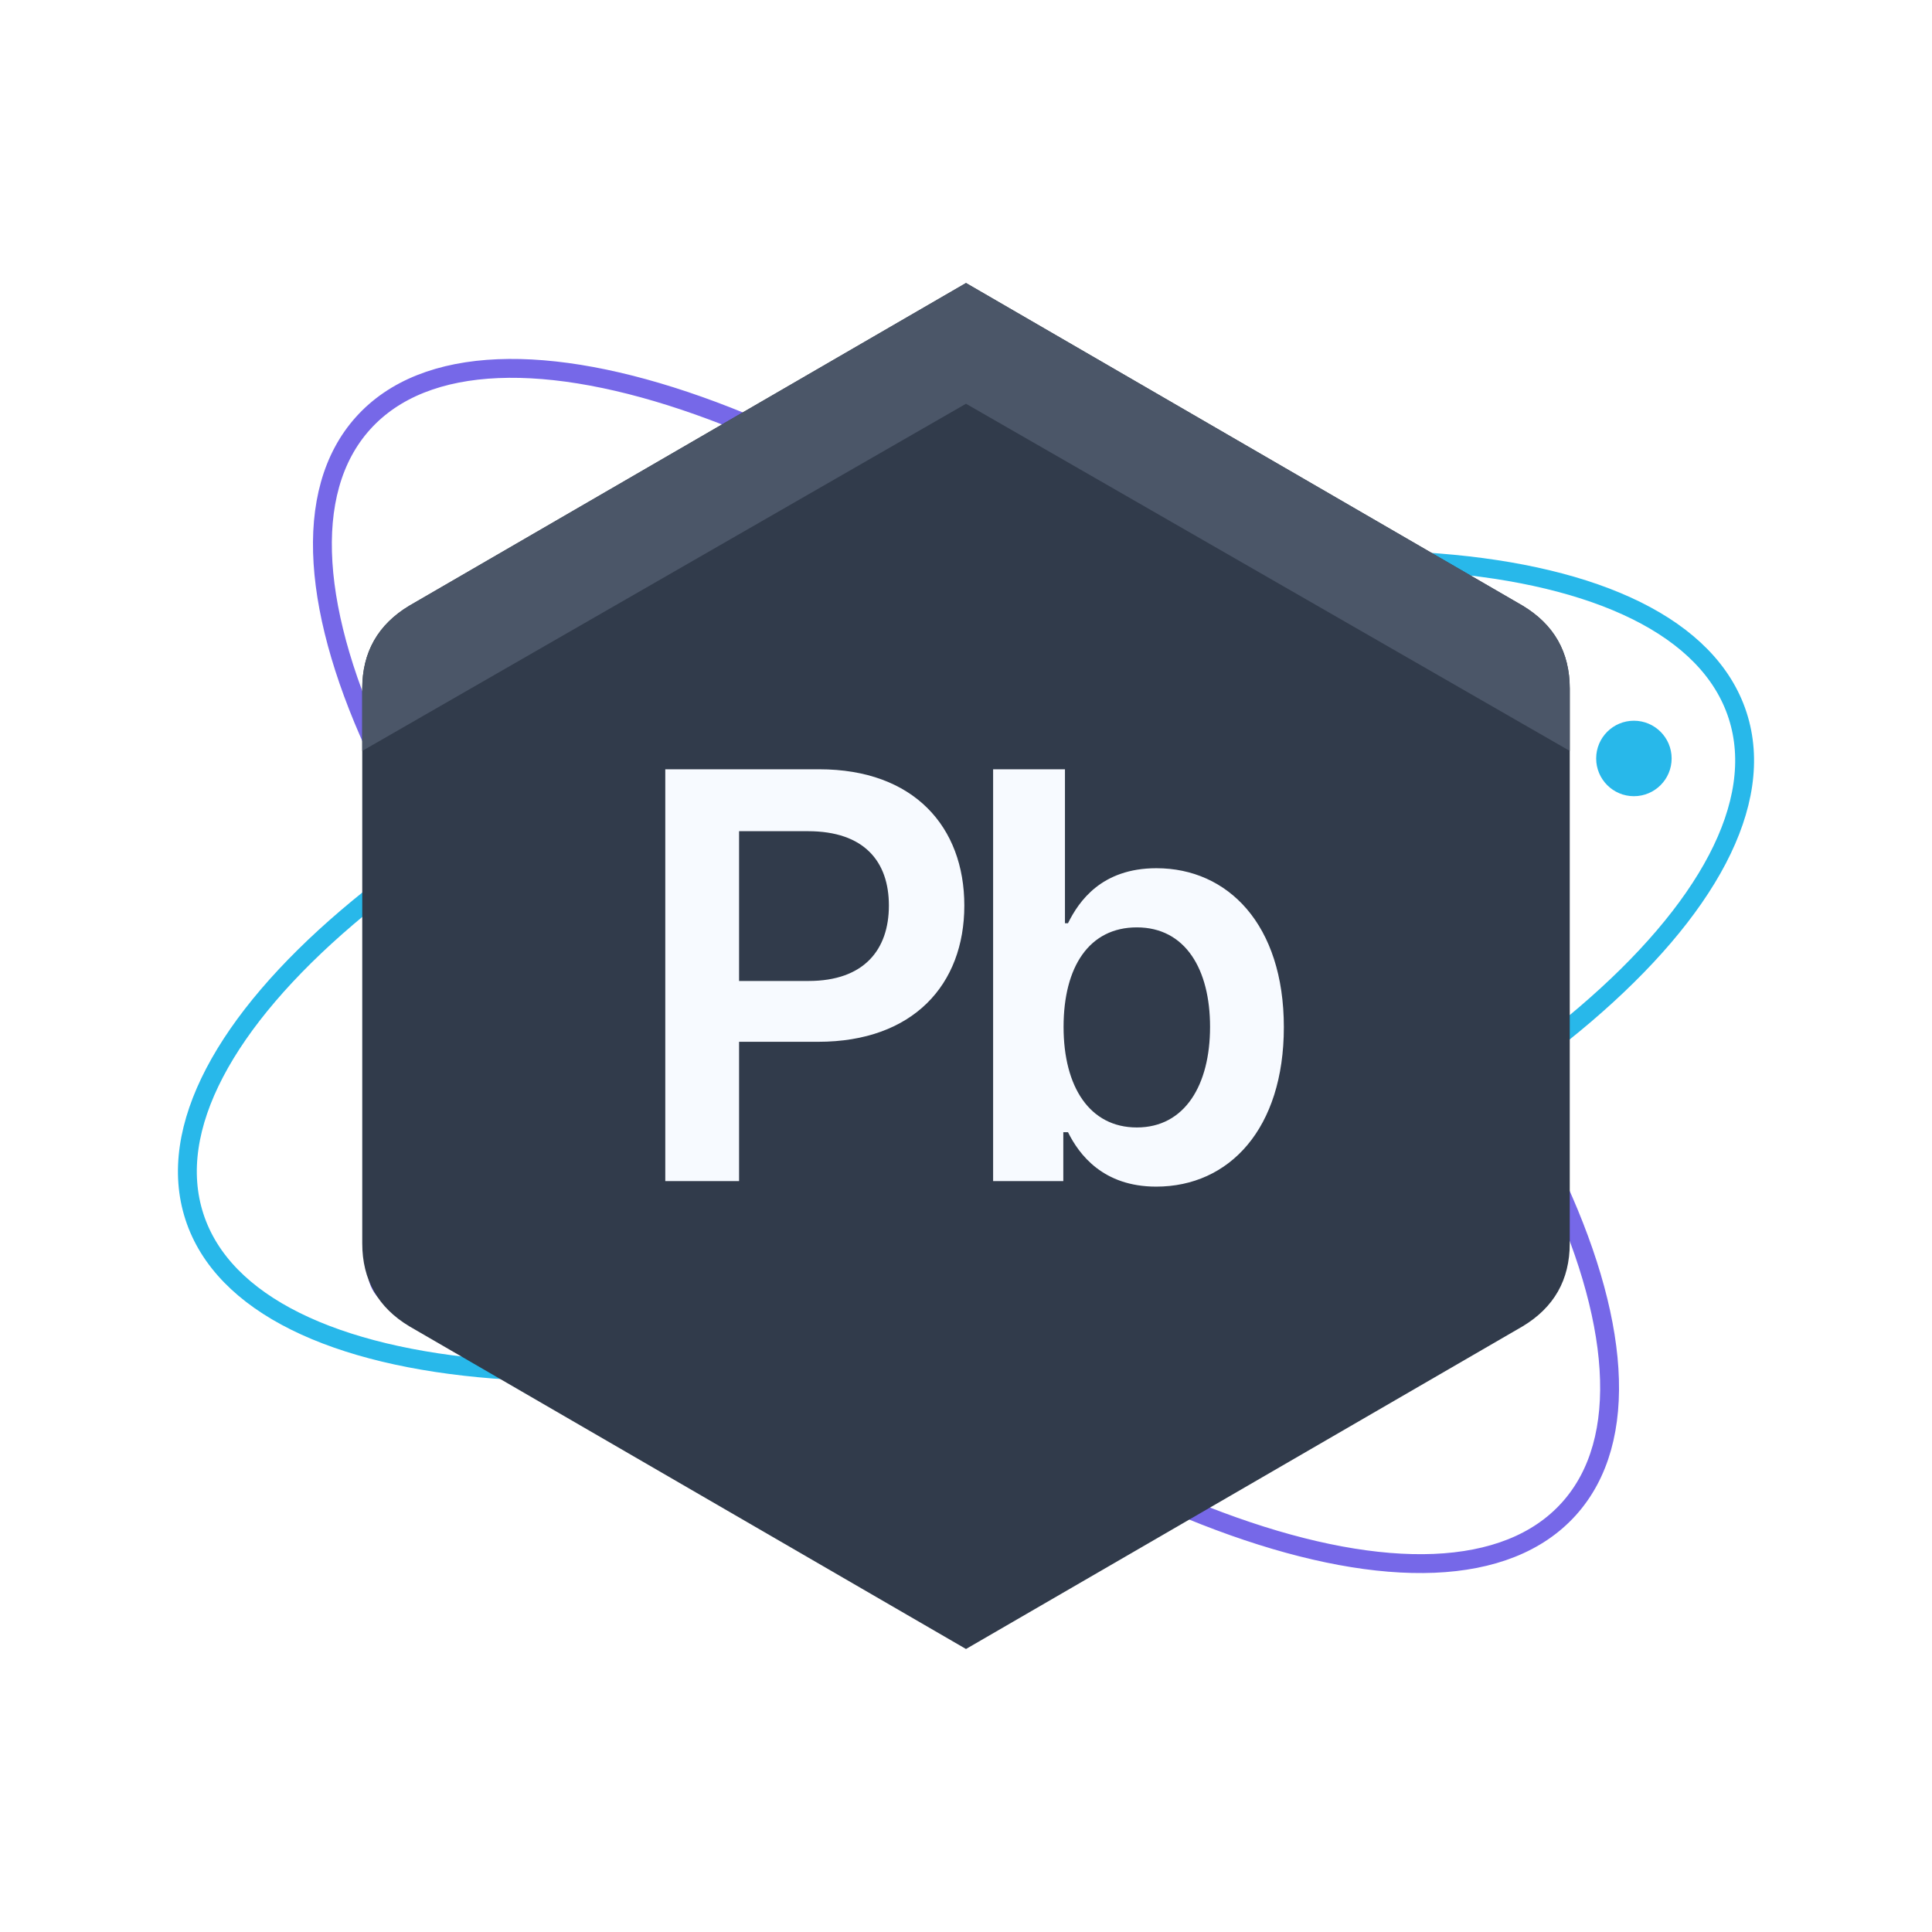
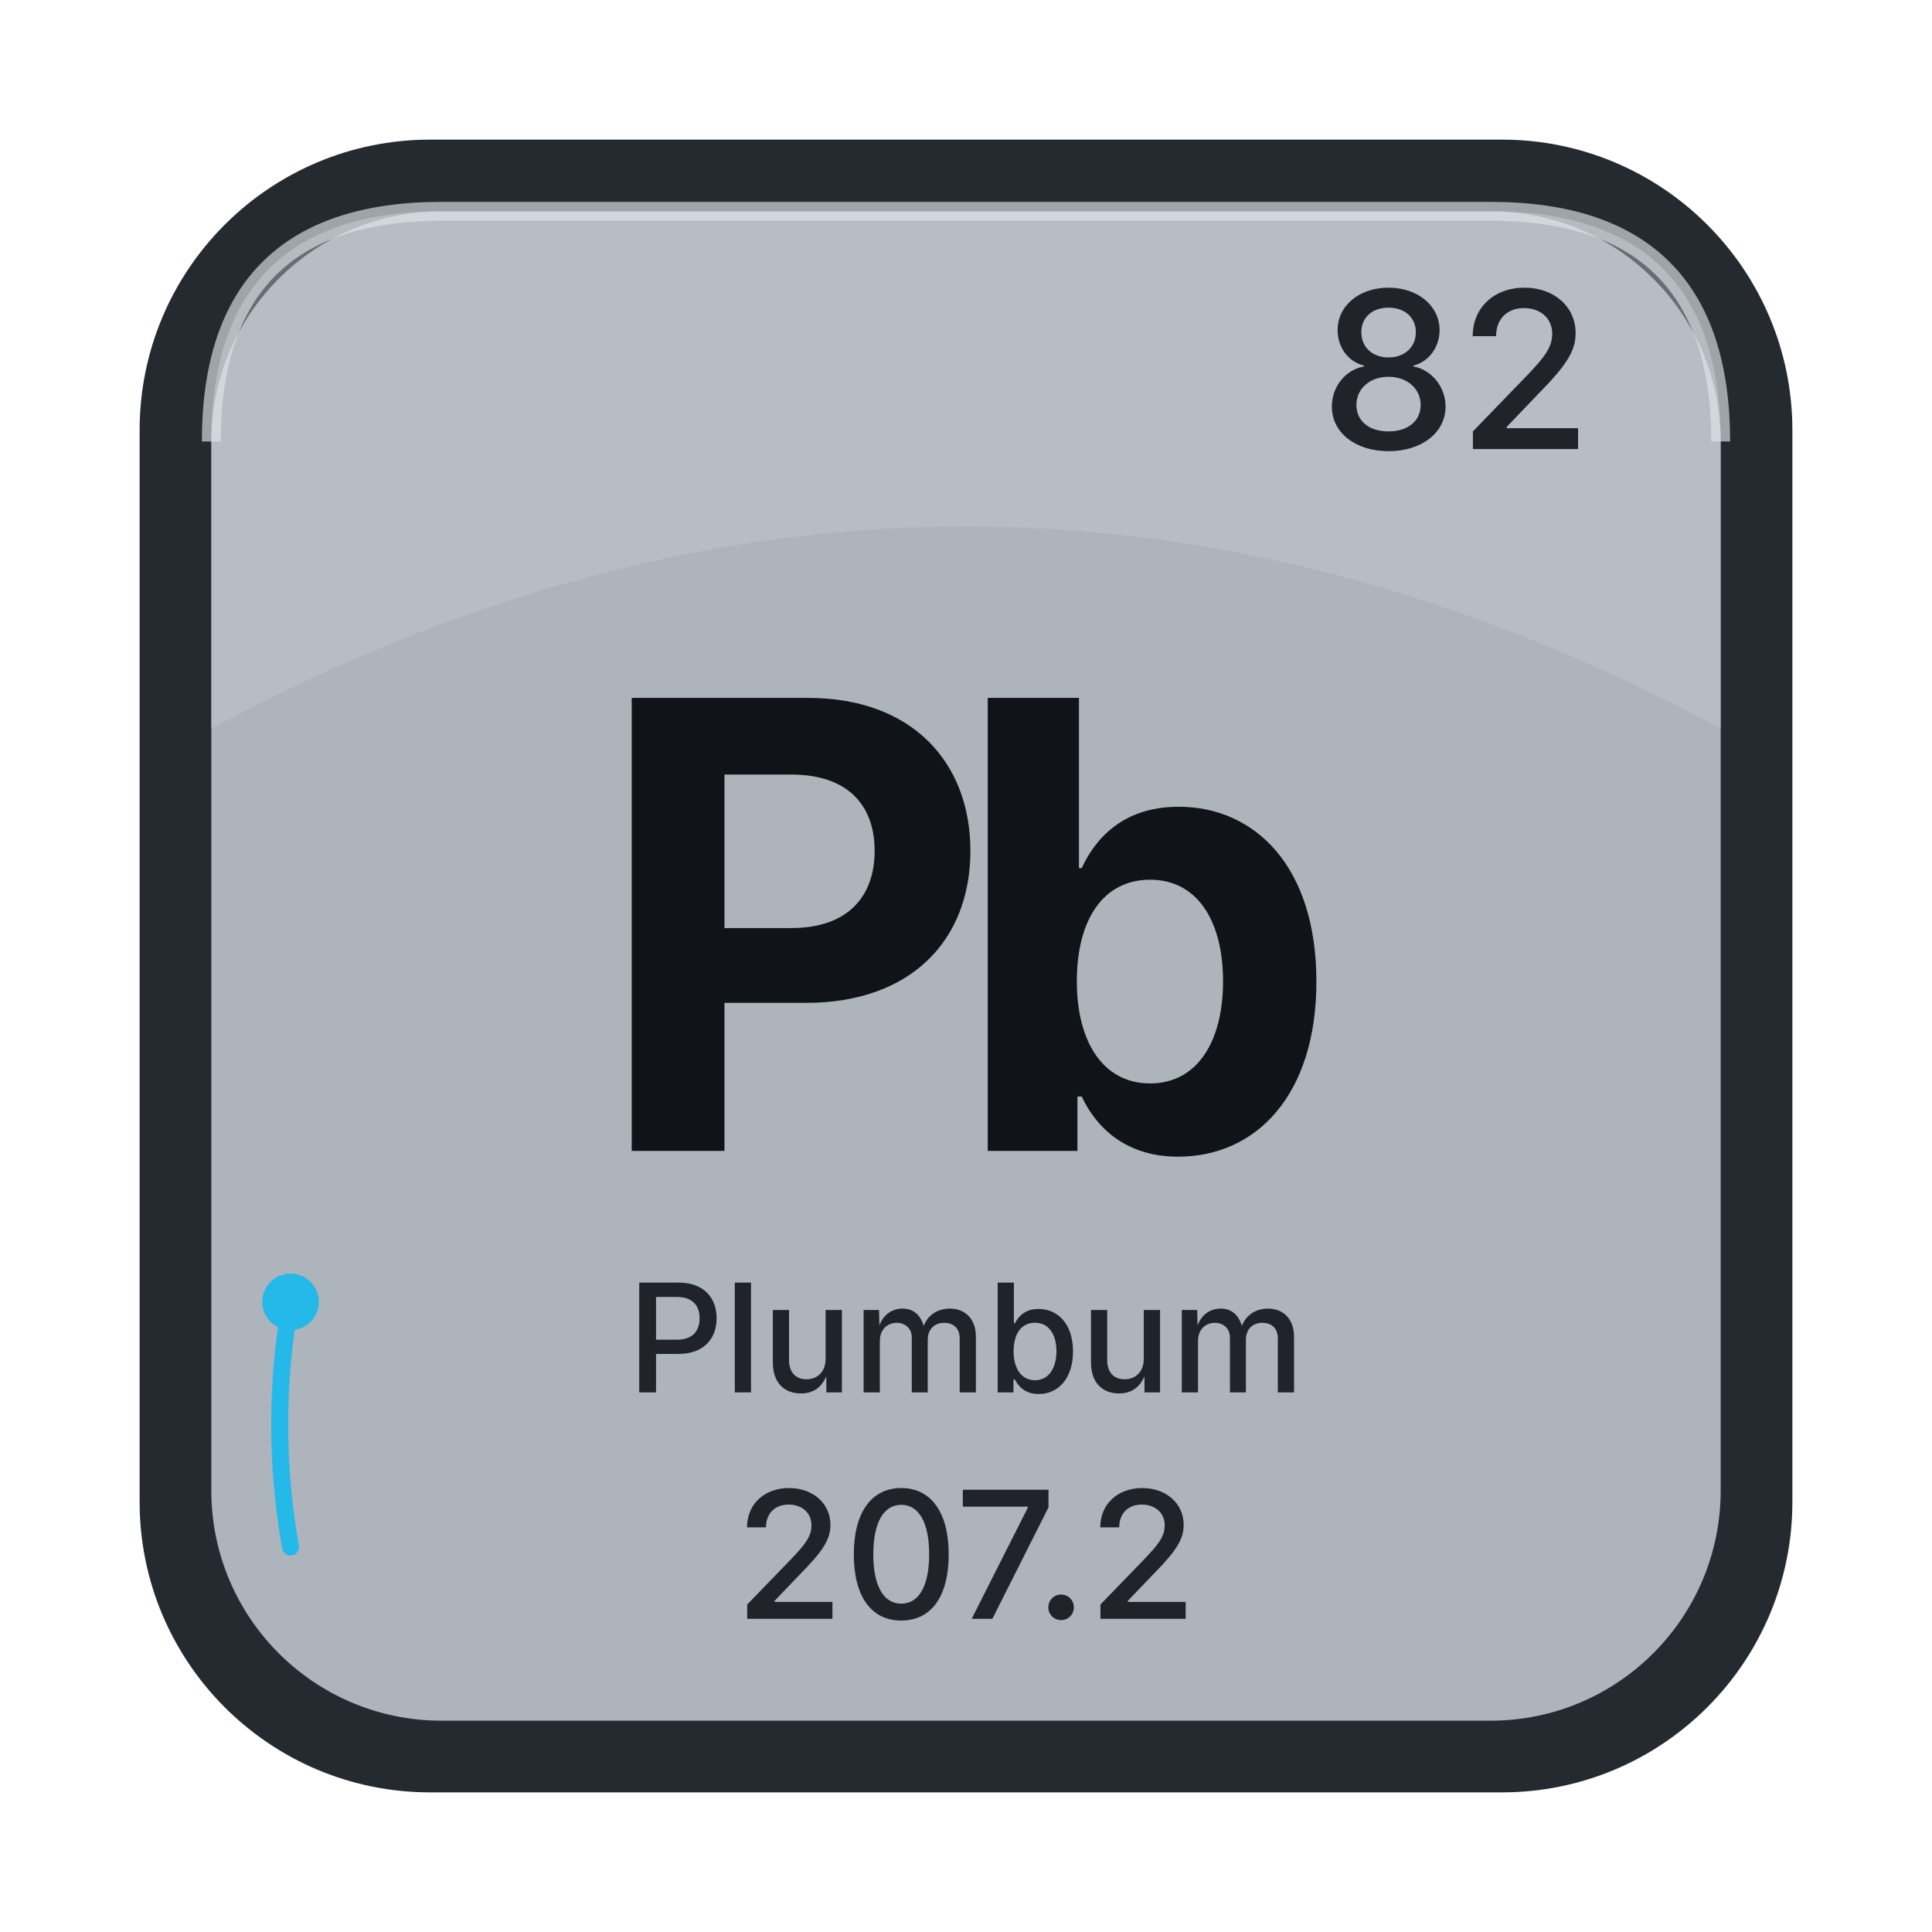
<svg xmlns="http://www.w3.org/2000/svg" viewBox="0 0 1024 1024">
-   <g fill="none" stroke-linecap="round">
-     <ellipse cx="512" cy="512" rx="430" ry="178" transform="rotate(-18 512 512)" stroke="#28B8EA" stroke-width="10" />
-     <ellipse cx="512" cy="512" rx="430" ry="178" transform="rotate(42 512 512)" stroke="#7668E8" stroke-width="10" />
-     <circle cx="866" cy="402" r="20" fill="#28B8EA" stroke="none" />
-     <circle cx="215" cy="674" r="20" fill="#7668E8" stroke="none" />
-   </g>
-   <path d="M512 150 L807 321 Q832 336 832 365 V659 Q832 688 807 703 L512 874 L217 703 Q192 688 192 659 V365 Q192 336 217 321 Z" fill="#313B4B" />
-   <path d="M512 150 L807 321 Q832 336 832 365 V398 L512 214 L192 398 V365 Q192 336 217 321 Z" fill="#4B5668" />
-   <text x="512" y="626" text-anchor="middle" font-family="SF Pro Display, Inter, sans-serif" font-size="300" font-weight="600" letter-spacing="-18" fill="#F7FAFF">Pb</text>
+   <rect x="74" y="74" width="876" height="876" rx="154" fill="#252A31" />
+   <rect x="112" y="112" width="800" height="800" rx="122" fill="#AEB4BC" />
+   <path d="M112 386 Q512 172 912 386 V234 Q912 112 790 112 H234 Q112 112 112 234Z" fill="#C5CAD1" opacity=".42" />
+   <path d="M112 234 Q112 112 234 112 H790 Q912 112 912 234" fill="none" stroke="#E1E5EA" stroke-width="10" opacity=".65" />
+   <text x="844" y="238" text-anchor="end" font-family="SF Pro Display, Inter, sans-serif" font-size="116" font-weight="500" fill="#20242A">82</text>
+   <text x="512" y="610" text-anchor="middle" font-family="SF Pro Display, Inter, sans-serif" font-size="330" font-weight="700" letter-spacing="-24" fill="#101317">Pb</text>
+   <text x="512" y="738" text-anchor="middle" font-family="SF Pro Display, Inter, sans-serif" font-size="80" font-weight="500" fill="#20242A">Plumbum</text>
+   <text x="512" y="858" text-anchor="middle" font-family="SF Pro Display, Inter, sans-serif" font-size="94" font-weight="500" fill="#20242A">207.2</text>
+   <path d="M154 820 A370 370 0 0 1 154 690" fill="none" stroke="#24B9E9" stroke-width="9" stroke-linecap="round" />
+   <circle cx="154" cy="690" r="15" fill="#24B9E9" />
</svg>
